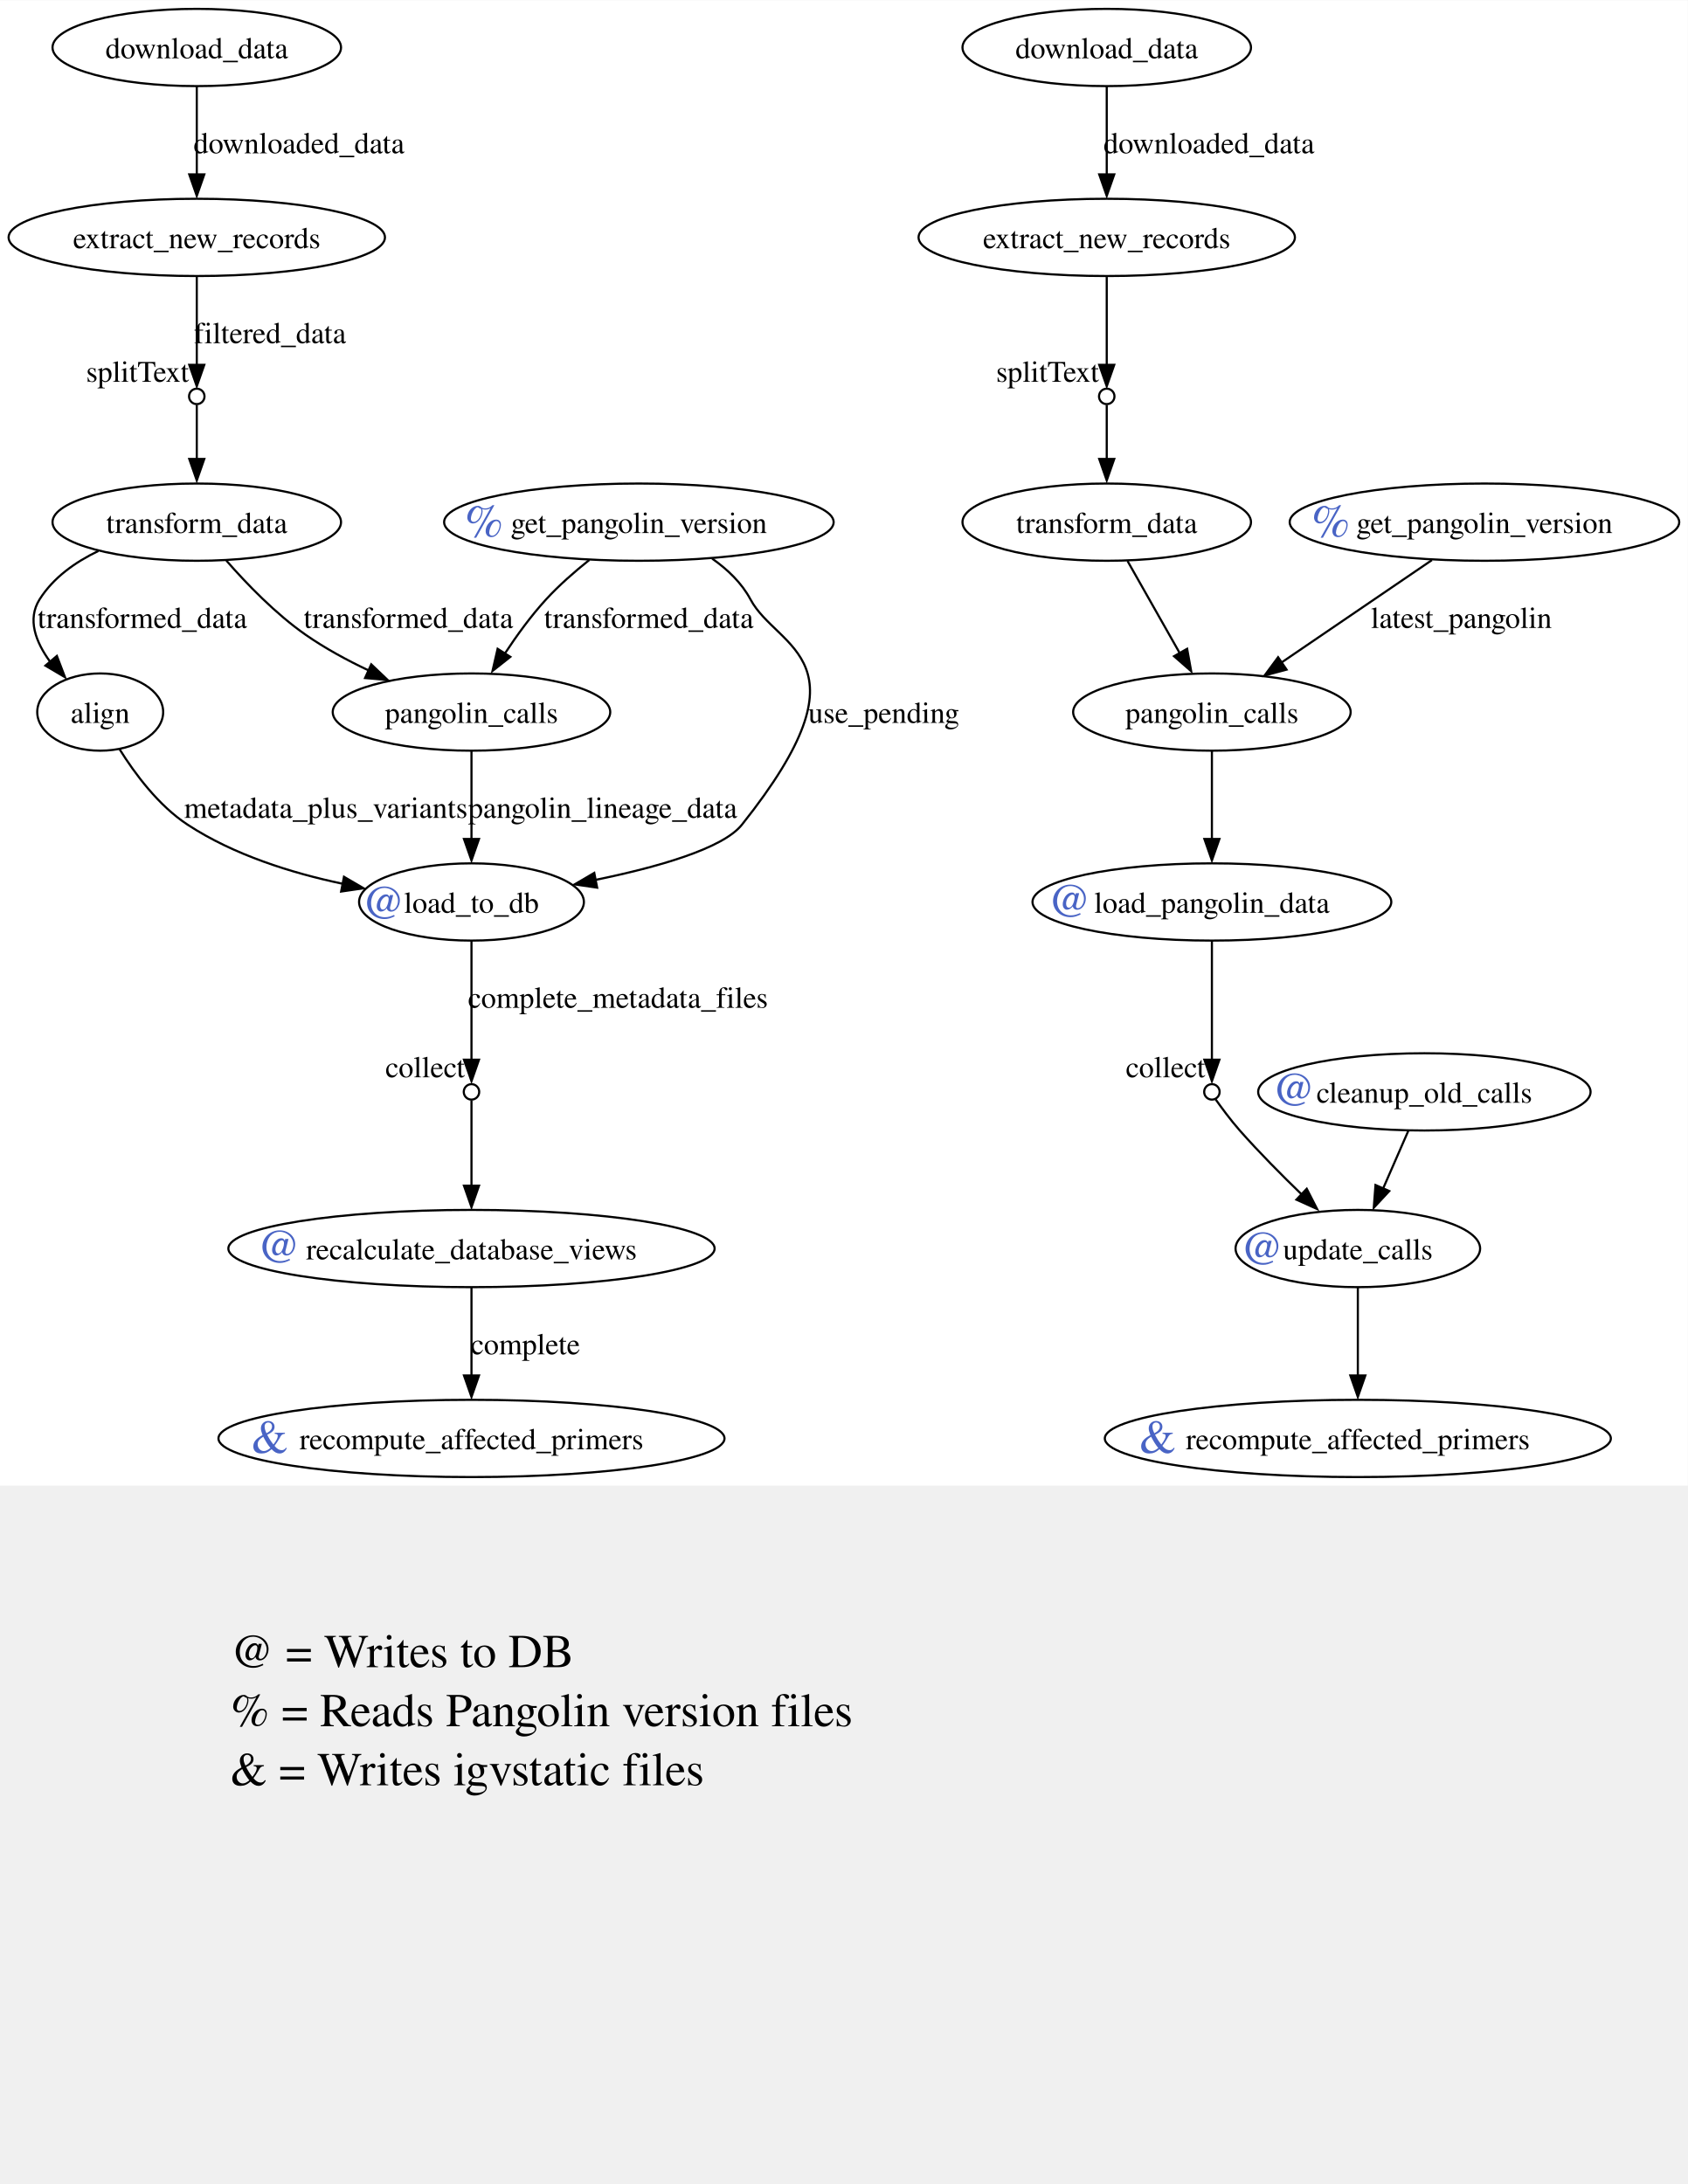
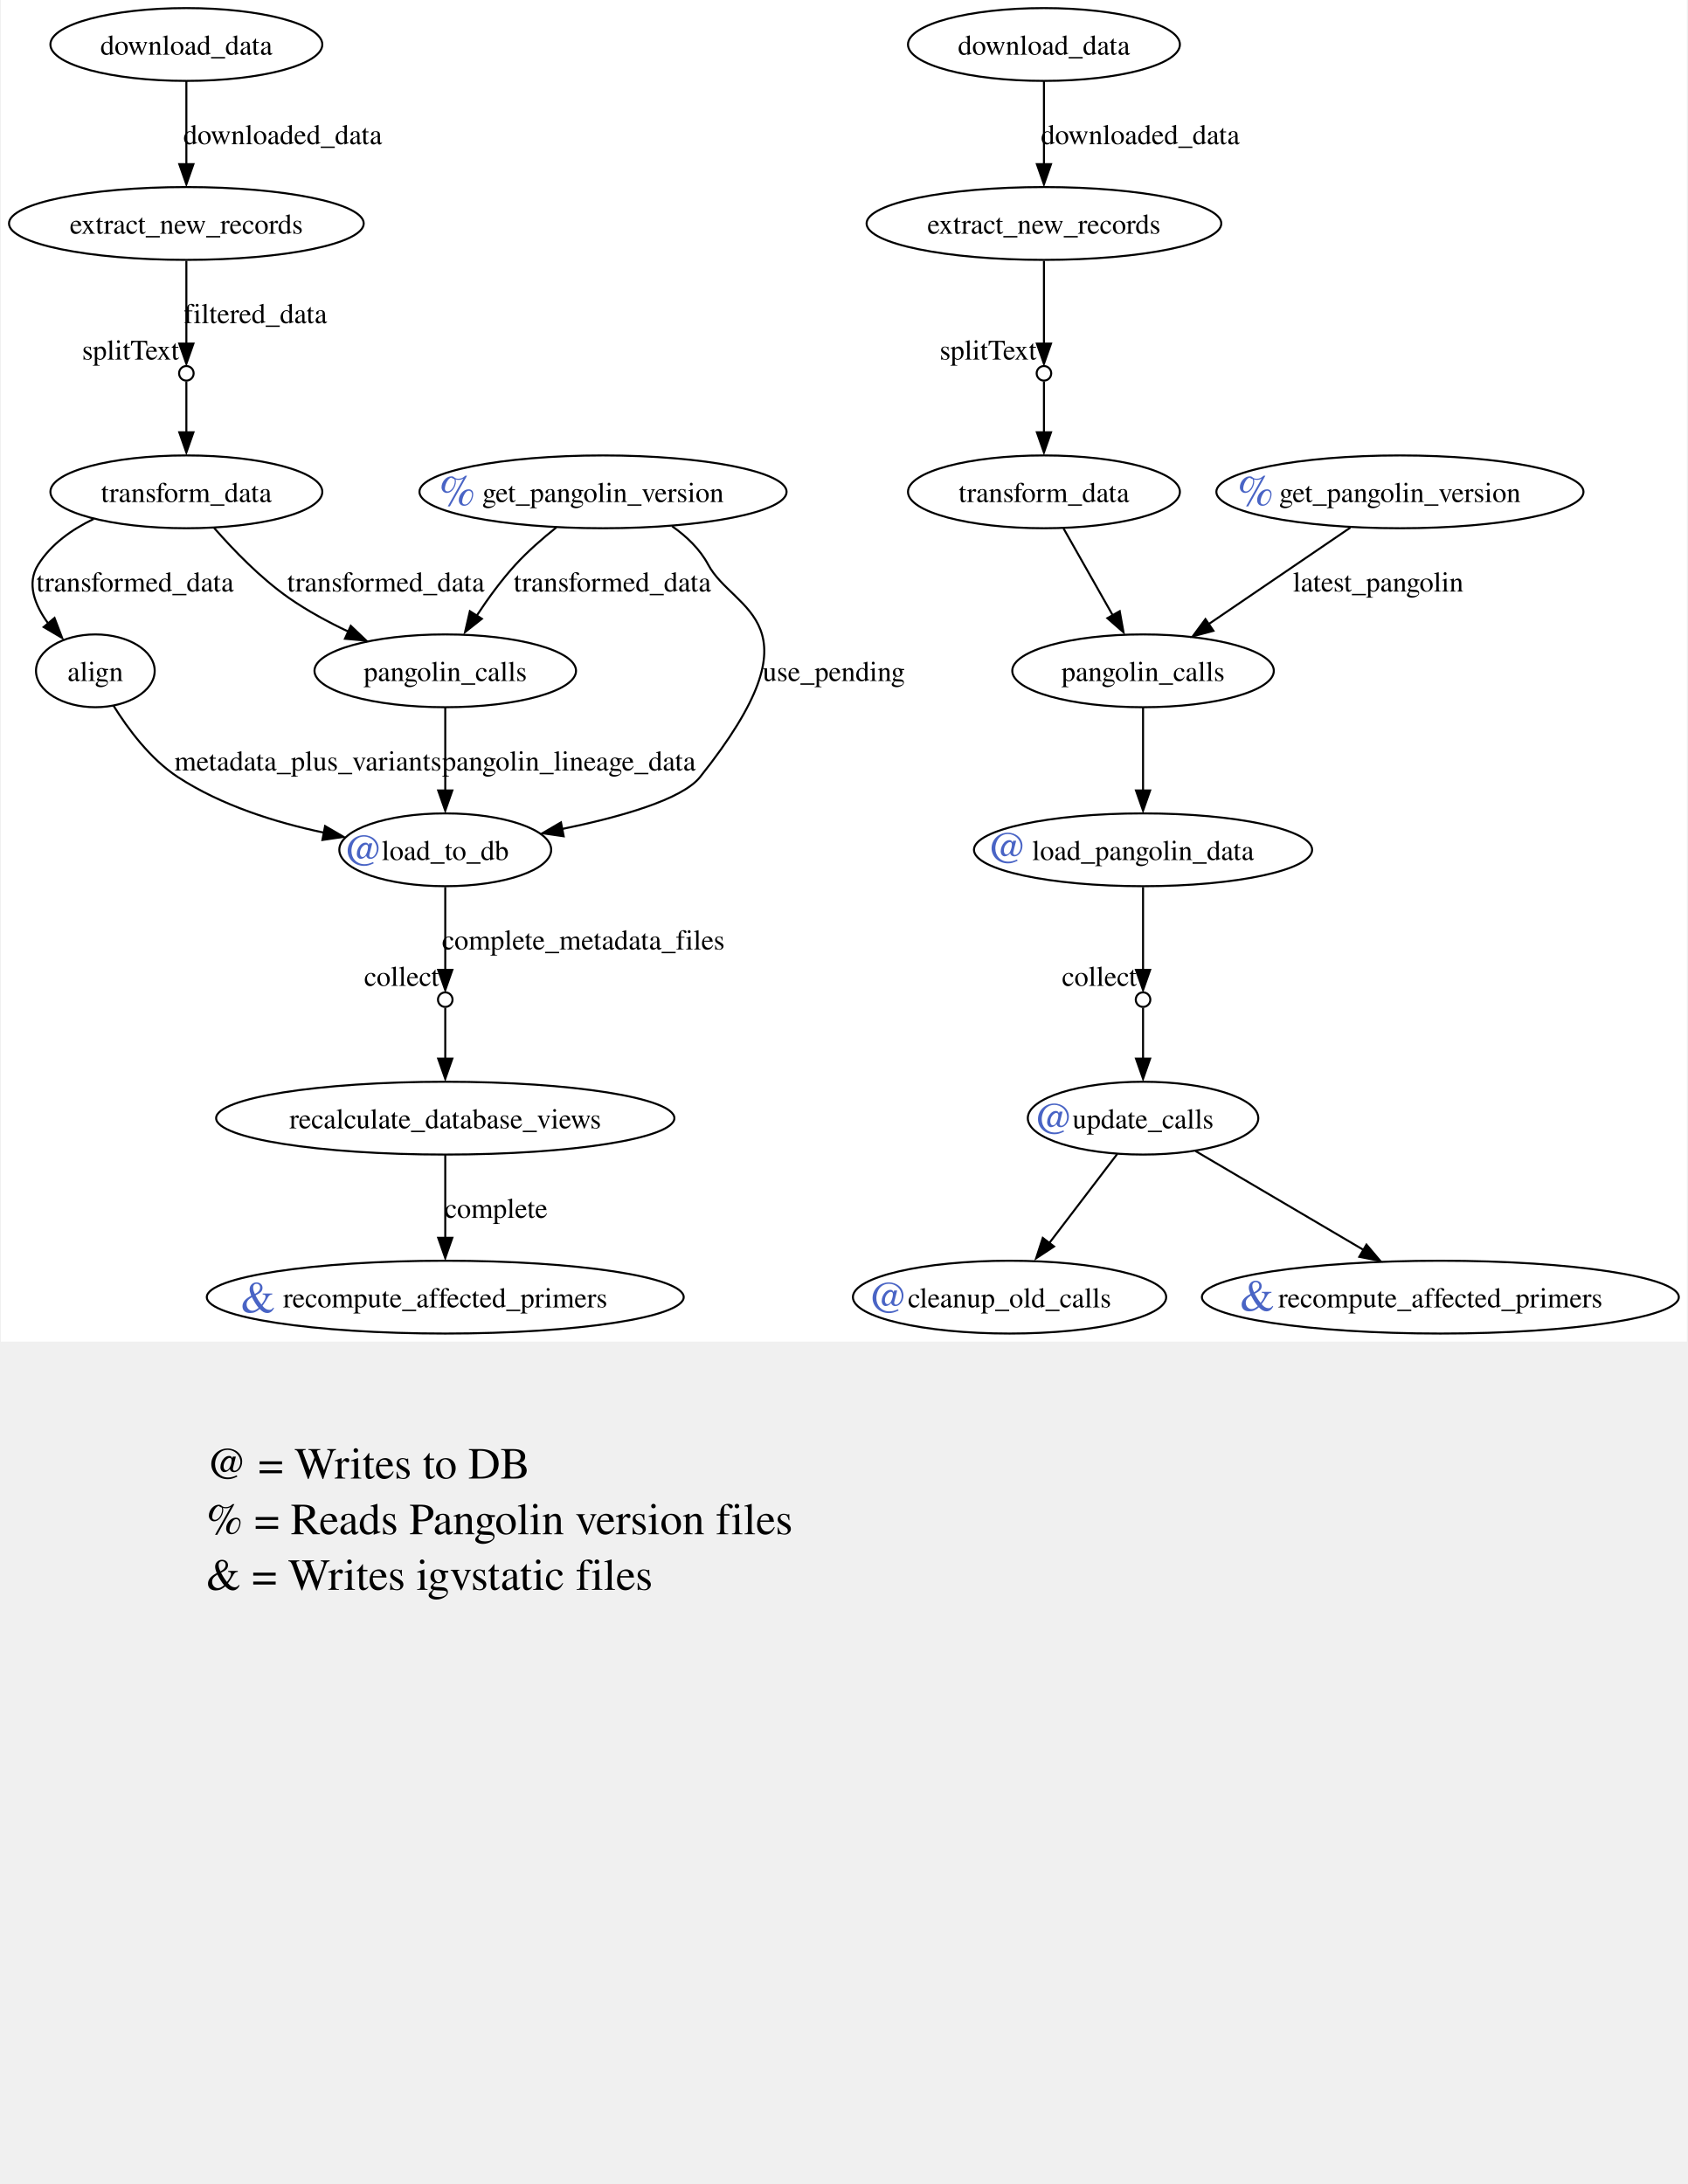
- <svg xmlns="http://www.w3.org/2000/svg" width="10.917in" height="14.128in" viewBox="0 0 786.45 1017.51" version="1.1" id="svg339">
+ <svg xmlns="http://www.w3.org/2000/svg" width="11.583in" height="14.99in" viewBox="0 0 833.58 1079.931" version="1.1" id="svg339">
  <defs id="defs343" />
-   <g id="graph0" class="graph" transform="translate(4,688.2)">
-     <polygon fill="#ffffff" stroke="none" points="782.45,-688.2 782.45,4 -4,4 -4,-688.2 " id="polygon4" />
+   <g id="graph0" class="graph" transform="translate(4,659.4)">
+     <polygon fill="#ffffff" stroke="none" points="829.58,-659.4 829.58,4 -4,4 -4,-659.4 " id="polygon4" />
    <g id="node1" class="node">
-       <ellipse fill="none" stroke="#000000" cx="87.69" cy="-666.2" rx="67.22" ry="18" id="ellipse8" />
-       <text text-anchor="middle" x="87.69" y="-661.15" font-family="Times, serif" font-size="14px" id="text10">download_data</text>
+       <ellipse fill="none" stroke="#000000" cx="87.69" cy="-637.4" rx="67.22" ry="18" id="ellipse8" />
+       <text text-anchor="middle" x="87.69" y="-632.35" font-family="Times, serif" font-size="14px" id="text10">download_data</text>
    </g>
    <g id="node2" class="node">
-       <ellipse fill="none" stroke="#000000" cx="87.69" cy="-577.7" rx="87.69" ry="18" id="ellipse15" />
-       <text text-anchor="middle" x="87.69" y="-572.65" font-family="Times, serif" font-size="14px" id="text17">extract_new_records</text>
+       <ellipse fill="none" stroke="#000000" cx="87.69" cy="-548.9" rx="87.69" ry="18" id="ellipse15" />
+       <text text-anchor="middle" x="87.69" y="-543.85" font-family="Times, serif" font-size="14px" id="text17">extract_new_records</text>
    </g>
    <g id="edge1" class="edge">
-       <path fill="none" stroke="#000000" d="m 87.69,-648.11 c 0,11.77 0,27.68 0,41.3" id="path22" />
-       <polygon fill="#000000" stroke="#000000" points="91.19,-607.05 87.69,-597.05 84.19,-607.05 " id="polygon24" />
-       <text text-anchor="middle" x="135.31" y="-616.9" font-family="Times, serif" font-size="14px" id="text26">downloaded_data</text>
+       <path fill="none" stroke="#000000" d="m 87.69,-619.31 c 0,11.77 0,27.68 0,41.3" id="path22" />
+       <polygon fill="#000000" stroke="#000000" points="91.19,-578.25 87.69,-568.25 84.19,-578.25 " id="polygon24" />
+       <text text-anchor="middle" x="135.31" y="-588.1" font-family="Times, serif" font-size="14px" id="text26">downloaded_data</text>
    </g>
    <g id="node3" class="node">
-       <circle fill="none" stroke="#000000" cx="87.69" cy="-503.6" id="ellipse31" r="3.6" />
-       <text text-anchor="middle" x="60.09" y="-510.4" font-family="Times, serif" font-size="14px" id="text33">splitText</text>
+       <circle fill="none" stroke="#000000" cx="87.69" cy="-474.8" id="ellipse31" r="3.6" />
+       <text text-anchor="middle" x="60.09" y="-481.6" font-family="Times, serif" font-size="14px" id="text33">splitText</text>
    </g>
    <g id="edge2" class="edge">
-       <path fill="none" stroke="#000000" d="m 87.69,-559.25 c 0,12.7 0,29.65 0,41.28" id="path38" />
-       <polygon fill="#000000" stroke="#000000" points="91.19,-518.32 87.69,-508.32 84.19,-518.32 " id="polygon40" />
-       <text text-anchor="middle" x="121.81" y="-528.4" font-family="Times, serif" font-size="14px" id="text42">filtered_data</text>
+       <path fill="none" stroke="#000000" d="m 87.69,-530.45 c 0,12.7 0,29.65 0,41.28" id="path38" />
+       <polygon fill="#000000" stroke="#000000" points="91.19,-489.52 87.69,-479.52 84.19,-489.52 " id="polygon40" />
+       <text text-anchor="middle" x="121.81" y="-499.6" font-family="Times, serif" font-size="14px" id="text42">filtered_data</text>
    </g>
    <g id="node4" class="node">
-       <ellipse fill="none" stroke="#000000" cx="87.69" cy="-445" rx="67.22" ry="18" id="ellipse47" />
-       <text text-anchor="middle" x="87.69" y="-439.95" font-family="Times, serif" font-size="14px" id="text49">transform_data</text>
+       <ellipse fill="none" stroke="#000000" cx="87.69" cy="-416.2" rx="67.22" ry="18" id="ellipse47" />
+       <text text-anchor="middle" x="87.69" y="-411.15" font-family="Times, serif" font-size="14px" id="text49">transform_data</text>
    </g>
    <g id="edge3" class="edge">
-       <path fill="none" stroke="#000000" d="m 87.69,-499.56 c 0,4.93 0,15.12 0,25.31" id="path54" />
-       <polygon fill="#000000" stroke="#000000" points="91.19,-474.45 87.69,-464.45 84.19,-474.45 " id="polygon56" />
+       <path fill="none" stroke="#000000" d="m 87.69,-470.76 c 0,4.93 0,15.12 0,25.31" id="path54" />
+       <polygon fill="#000000" stroke="#000000" points="91.19,-445.65 87.69,-435.65 84.19,-445.65 " id="polygon56" />
    </g>
    <g id="node5" class="node">
-       <ellipse fill="none" stroke="#000000" cx="42.69" cy="-356.5" rx="29.34" ry="18" id="ellipse61" />
-       <text text-anchor="middle" x="42.69" y="-351.45" font-family="Times, serif" font-size="14px" id="text63">align</text>
+       <ellipse fill="none" stroke="#000000" cx="42.69" cy="-327.7" rx="29.34" ry="18" id="ellipse61" />
+       <text text-anchor="middle" x="42.69" y="-322.65" font-family="Times, serif" font-size="14px" id="text63">align</text>
    </g>
    <g id="edge4" class="edge">
-       <path fill="none" stroke="#000000" d="m 41.86,-431.58 c -10.81,5.18 -21.03,12.45 -27.42,22.58 -5.85,9.28 -1.79,19.86 4.88,29.01" id="path68" />
-       <polygon fill="#000000" stroke="#000000" points="22.5,-382.65 26.28,-372.75 17.15,-378.14 " id="polygon70" />
-       <text text-anchor="middle" x="62.31" y="-395.7" font-family="Times, serif" font-size="14px" id="text72">transformed_data</text>
+       <path fill="none" stroke="#000000" d="m 41.86,-402.78 c -10.81,5.18 -21.03,12.45 -27.42,22.58 -5.85,9.28 -1.79,19.86 4.88,29.01" id="path68" />
+       <polygon fill="#000000" stroke="#000000" points="22.5,-353.85 26.28,-343.95 17.15,-349.34 " id="polygon70" />
+       <text text-anchor="middle" x="62.31" y="-366.9" font-family="Times, serif" font-size="14px" id="text72">transformed_data</text>
    </g>
    <g id="node6" class="node">
-       <ellipse fill="none" stroke="#000000" cx="215.69" cy="-356.5" rx="64.66" ry="18" id="ellipse77" />
-       <text text-anchor="middle" x="215.69" y="-351.45" font-family="Times, serif" font-size="14px" id="text79">pangolin_calls</text>
+       <ellipse fill="none" stroke="#000000" cx="215.69" cy="-327.7" rx="64.66" ry="18" id="ellipse77" />
+       <text text-anchor="middle" x="215.69" y="-322.65" font-family="Times, serif" font-size="14px" id="text79">pangolin_calls</text>
    </g>
    <g id="edge5" class="edge">
-       <path fill="none" stroke="#000000" d="m 101.46,-427.1 c 9.53,10.91 22.98,24.83 36.98,34.6 8.97,6.25 19.23,11.83 29.28,16.58" id="path84" />
-       <polygon fill="#000000" stroke="#000000" points="168.98,-378.74 176.65,-371.44 166.1,-372.36 " id="polygon86" />
-       <text text-anchor="middle" x="186.31" y="-395.7" font-family="Times, serif" font-size="14px" id="text88">transformed_data</text>
+       <path fill="none" stroke="#000000" d="m 101.46,-398.3 c 9.53,10.91 22.98,24.83 36.98,34.6 8.97,6.25 19.23,11.83 29.28,16.58" id="path84" />
+       <polygon fill="#000000" stroke="#000000" points="168.98,-349.94 176.65,-342.64 166.1,-343.56 " id="polygon86" />
+       <text text-anchor="middle" x="186.31" y="-366.9" font-family="Times, serif" font-size="14px" id="text88">transformed_data</text>
    </g>
    <g id="node7" class="node">
-       <ellipse fill="none" stroke="#000000" cx="215.69" cy="-268" rx="52.38" ry="18" id="ellipse93" />
-       <text text-anchor="middle" x="215.69" y="-262.95" font-family="Times, serif" font-size="14px" id="text95">load_to_db</text>
+       <ellipse fill="none" stroke="#000000" cx="215.69" cy="-239.2" rx="52.38" ry="18" id="ellipse93" />
+       <text text-anchor="middle" x="215.69" y="-234.15" font-family="Times, serif" font-size="14px" id="text95">load_to_db</text>
    </g>
    <g id="edge6" class="edge">
-       <path fill="none" stroke="#000000" d="m 51.68,-339.24 c 7.16,11.49 18.22,26.37 31.76,35.24 21.45,14.05 48.33,22.48 72.24,27.52" id="path100" />
-       <polygon fill="#000000" stroke="#000000" points="156.28,-279.73 165.43,-274.39 154.95,-272.86 " id="polygon102" />
-       <text text-anchor="middle" x="147.81" y="-307.2" font-family="Times, serif" font-size="14px" id="text104">metadata_plus_variants</text>
+       <path fill="none" stroke="#000000" d="m 51.68,-310.44 c 7.16,11.49 18.22,26.37 31.76,35.24 21.45,14.05 48.33,22.48 72.24,27.52" id="path100" />
+       <polygon fill="#000000" stroke="#000000" points="156.28,-250.93 165.43,-245.59 154.95,-244.06 " id="polygon102" />
+       <text text-anchor="middle" x="147.81" y="-278.4" font-family="Times, serif" font-size="14px" id="text104">metadata_plus_variants</text>
    </g>
    <g id="edge10" class="edge">
-       <path fill="none" stroke="#000000" d="m 215.69,-338.41 c 0,11.77 0,27.68 0,41.3" id="path109" />
-       <polygon fill="#000000" stroke="#000000" points="219.19,-297.35 215.69,-287.35 212.19,-297.35 " id="polygon111" />
-       <text text-anchor="middle" x="276.81" y="-307.2" font-family="Times, serif" font-size="14px" id="text113">pangolin_lineage_data</text>
+       <path fill="none" stroke="#000000" d="m 215.69,-309.61 c 0,11.77 0,27.68 0,41.3" id="path109" />
+       <polygon fill="#000000" stroke="#000000" points="219.19,-268.55 215.69,-258.55 212.19,-268.55 " id="polygon111" />
+       <text text-anchor="middle" x="276.81" y="-278.4" font-family="Times, serif" font-size="14px" id="text113">pangolin_lineage_data</text>
    </g>
    <g id="node8" class="node">
-       <circle fill="none" stroke="#000000" cx="215.69" cy="-179.5" id="ellipse118" r="3.6" />
-       <text text-anchor="middle" x="194.09" y="-186.3" font-family="Times, serif" font-size="14px" id="text120">collect</text>
+       <circle fill="none" stroke="#000000" cx="215.69" cy="-165.1" id="ellipse118" r="3.6" />
+       <text text-anchor="middle" x="194.09" y="-171.9" font-family="Times, serif" font-size="14px" id="text120">collect</text>
    </g>
    <g id="edge7" class="edge">
-       <path fill="none" stroke="#000000" d="m 215.69,-249.91 c 0,16.28 0,40.5 0,55.6" id="path125" />
-       <polygon fill="#000000" stroke="#000000" points="219.19,-194.5 215.69,-184.5 212.19,-194.5 " id="polygon127" />
-       <text text-anchor="middle" x="283.94" y="-218.7" font-family="Times, serif" font-size="14px" id="text129">complete_metadata_files</text>
+       <path fill="none" stroke="#000000" d="m 215.69,-220.75 c 0,12.7 0,29.65 0,41.28" id="path125" />
+       <polygon fill="#000000" stroke="#000000" points="219.19,-179.82 215.69,-169.82 212.19,-179.82 " id="polygon127" />
+       <text text-anchor="middle" x="283.94" y="-189.9" font-family="Times, serif" font-size="14px" id="text129">complete_metadata_files</text>
    </g>
    <g id="node10" class="node">
      <ellipse fill="none" stroke="#000000" cx="215.69" cy="-106.5" rx="113.28" ry="18" id="ellipse134" />
      <text text-anchor="middle" x="215.69" y="-101.45" font-family="Times, serif" font-size="14px" id="text136">recalculate_database_views</text>
    </g>
    <g id="edge11" class="edge">
-       <path fill="none" stroke="#000000" d="m 215.69,-175.45 c 0,6.92 0,24.41 0,39.92" id="path141" />
-       <polygon fill="#000000" stroke="#000000" points="219.19,-135.78 215.69,-125.78 212.19,-135.78 " id="polygon143" />
+       <path fill="none" stroke="#000000" d="m 215.69,-161.06 c 0,4.93 0,15.12 0,25.31" id="path141" />
+       <polygon fill="#000000" stroke="#000000" points="219.19,-135.95 215.69,-125.95 212.19,-135.95 " id="polygon143" />
    </g>
    <g id="node9" class="node">
-       <ellipse fill="none" stroke="#000000" cx="293.69" cy="-445" rx="90.76" ry="18" id="ellipse148" />
-       <text text-anchor="middle" x="293.69" y="-439.95" font-family="Times, serif" font-size="14px" id="text150">get_pangolin_version</text>
+       <ellipse fill="none" stroke="#000000" cx="293.69" cy="-416.2" rx="90.76" ry="18" id="ellipse148" />
+       <text text-anchor="middle" x="293.69" y="-411.15" font-family="Times, serif" font-size="14px" id="text150">get_pangolin_version</text>
    </g>
    <g id="edge9" class="edge">
-       <path fill="none" stroke="#000000" d="m 270.58,-427.38 c -6.86,5.47 -14.13,11.83 -20.14,18.38 -6.99,7.63 -13.62,16.76 -19.18,25.21" id="path155" />
-       <polygon fill="#000000" stroke="#000000" points="233.79,-382.23 225.48,-375.66 227.87,-385.98 " id="polygon157" />
-       <text text-anchor="middle" x="298.31" y="-395.7" font-family="Times, serif" font-size="14px" id="text159">transformed_data</text>
+       <path fill="none" stroke="#000000" d="m 270.58,-398.58 c -6.86,5.47 -14.13,11.83 -20.14,18.38 -6.99,7.63 -13.62,16.76 -19.18,25.21" id="path155" />
+       <polygon fill="#000000" stroke="#000000" points="233.79,-353.43 225.48,-346.86 227.87,-357.18 " id="polygon157" />
+       <text text-anchor="middle" x="298.31" y="-366.9" font-family="Times, serif" font-size="14px" id="text159">transformed_data</text>
    </g>
    <g id="edge8" class="edge">
-       <path fill="none" stroke="#000000" d="m 327.83,-428.01 c 7.16,5.03 13.77,11.33 17.86,19.01 12.56,23.59 57.75,27.45 -4,105 -8.91,11.19 -39.58,19.85 -68.43,25.75" id="path164" />
-       <polygon fill="#000000" stroke="#000000" points="274.24,-274.68 263.75,-276.2 272.9,-281.55 " id="polygon166" />
-       <text text-anchor="middle" x="407.81" y="-351.45" font-family="Times, serif" font-size="14px" id="text168">use_pending</text>
+       <path fill="none" stroke="#000000" d="m 327.83,-399.21 c 7.16,5.03 13.77,11.33 17.86,19.01 12.56,23.59 57.75,27.45 -4,105 -8.91,11.19 -39.58,19.85 -68.43,25.75" id="path164" />
+       <polygon fill="#000000" stroke="#000000" points="274.24,-245.88 263.75,-247.4 272.9,-252.75 " id="polygon166" />
+       <text text-anchor="middle" x="407.81" y="-322.65" font-family="Times, serif" font-size="14px" id="text168">use_pending</text>
    </g>
    <g id="node11" class="node">
      <ellipse fill="none" stroke="#000000" cx="215.69" cy="-18" rx="117.89" ry="18" id="ellipse173" />
      <text text-anchor="middle" x="215.69" y="-12.95" font-family="Times, serif" font-size="14px" id="text175">recompute_affected_primers</text>
    </g>
    <g id="edge12" class="edge">
      <path fill="none" stroke="#000000" d="m 215.69,-88.41 c 0,11.77 0,27.68 0,41.3" id="path180" />
      <polygon fill="#000000" stroke="#000000" points="219.19,-47.35 215.69,-37.35 212.19,-47.35 " id="polygon182" />
      <text text-anchor="middle" x="240.81" y="-57.2" font-family="Times, serif" font-size="14px" id="text184">complete</text>
    </g>
    <g id="node12" class="node">
-       <ellipse fill="none" stroke="#000000" cx="511.69" cy="-666.2" rx="67.22" ry="18" id="ellipse189" />
-       <text text-anchor="middle" x="511.69" y="-661.15" font-family="Times, serif" font-size="14px" id="text191">download_data</text>
+       <ellipse fill="none" stroke="#000000" cx="511.69" cy="-637.4" rx="67.22" ry="18" id="ellipse189" />
+       <text text-anchor="middle" x="511.69" y="-632.35" font-family="Times, serif" font-size="14px" id="text191">download_data</text>
    </g>
    <g id="node13" class="node">
-       <ellipse fill="none" stroke="#000000" cx="511.69" cy="-577.7" rx="87.69" ry="18" id="ellipse196" />
-       <text text-anchor="middle" x="511.69" y="-572.65" font-family="Times, serif" font-size="14px" id="text198">extract_new_records</text>
+       <ellipse fill="none" stroke="#000000" cx="511.69" cy="-548.9" rx="87.69" ry="18" id="ellipse196" />
+       <text text-anchor="middle" x="511.69" y="-543.85" font-family="Times, serif" font-size="14px" id="text198">extract_new_records</text>
    </g>
    <g id="edge13" class="edge">
-       <path fill="none" stroke="#000000" d="m 511.69,-648.11 c 0,11.77 0,27.68 0,41.3" id="path203" />
-       <polygon fill="#000000" stroke="#000000" points="515.19,-607.05 511.69,-597.05 508.19,-607.05 " id="polygon205" />
-       <text text-anchor="middle" x="559.31" y="-616.9" font-family="Times, serif" font-size="14px" id="text207">downloaded_data</text>
+       <path fill="none" stroke="#000000" d="m 511.69,-619.31 c 0,11.77 0,27.68 0,41.3" id="path203" />
+       <polygon fill="#000000" stroke="#000000" points="515.19,-578.25 511.69,-568.25 508.19,-578.25 " id="polygon205" />
+       <text text-anchor="middle" x="559.31" y="-588.1" font-family="Times, serif" font-size="14px" id="text207">downloaded_data</text>
    </g>
    <g id="node17" class="node">
-       <circle fill="none" stroke="#000000" cx="511.69" cy="-503.6" id="ellipse212" r="3.6" />
-       <text text-anchor="middle" x="484.09" y="-510.4" font-family="Times, serif" font-size="14px" id="text214">splitText</text>
+       <circle fill="none" stroke="#000000" cx="511.69" cy="-474.8" id="ellipse212" r="3.6" />
+       <text text-anchor="middle" x="484.09" y="-481.6" font-family="Times, serif" font-size="14px" id="text214">splitText</text>
    </g>
    <g id="edge16" class="edge">
-       <path fill="none" stroke="#000000" d="m 511.69,-559.25 c 0,12.7 0,29.65 0,41.28" id="path219" />
-       <polygon fill="#000000" stroke="#000000" points="515.19,-518.32 511.69,-508.32 508.19,-518.32 " id="polygon221" />
+       <path fill="none" stroke="#000000" d="m 511.69,-530.45 c 0,12.7 0,29.65 0,41.28" id="path219" />
+       <polygon fill="#000000" stroke="#000000" points="515.19,-489.52 511.69,-479.52 508.19,-489.52 " id="polygon221" />
    </g>
    <g id="node14" class="node">
-       <ellipse fill="none" stroke="#000000" cx="687.69" cy="-445" rx="90.76" ry="18" id="ellipse226" />
-       <text text-anchor="middle" x="687.69" y="-439.95" font-family="Times, serif" font-size="14px" id="text228">get_pangolin_version</text>
+       <ellipse fill="none" stroke="#000000" cx="687.69" cy="-416.2" rx="90.76" ry="18" id="ellipse226" />
+       <text text-anchor="middle" x="687.69" y="-411.15" font-family="Times, serif" font-size="14px" id="text228">get_pangolin_version</text>
    </g>
    <g id="node15" class="node">
-       <ellipse fill="none" stroke="#000000" cx="560.69" cy="-356.5" rx="64.66" ry="18" id="ellipse233" />
-       <text text-anchor="middle" x="560.69" y="-351.45" font-family="Times, serif" font-size="14px" id="text235">pangolin_calls</text>
+       <ellipse fill="none" stroke="#000000" cx="560.69" cy="-327.7" rx="64.66" ry="18" id="ellipse233" />
+       <text text-anchor="middle" x="560.69" y="-322.65" font-family="Times, serif" font-size="14px" id="text235">pangolin_calls</text>
    </g>
    <g id="edge14" class="edge">
-       <path fill="none" stroke="#000000" d="m 663.2,-427.32 c -19.93,13.57 -48.23,32.85 -70.05,47.71" id="path240" />
-       <polygon fill="#000000" stroke="#000000" points="595.48,-376.28 585.24,-373.54 591.54,-382.06 " id="polygon242" />
-       <text text-anchor="middle" x="676.94" y="-395.7" font-family="Times, serif" font-size="14px" id="text244">latest_pangolin</text>
+       <path fill="none" stroke="#000000" d="m 663.2,-398.52 c -19.93,13.57 -48.23,32.85 -70.05,47.71" id="path240" />
+       <polygon fill="#000000" stroke="#000000" points="595.48,-347.48 585.24,-344.74 591.54,-353.26 " id="polygon242" />
+       <text text-anchor="middle" x="676.94" y="-366.9" font-family="Times, serif" font-size="14px" id="text244">latest_pangolin</text>
    </g>
    <g id="node16" class="node">
-       <ellipse fill="none" stroke="#000000" cx="560.69" cy="-268" rx="83.6" ry="18" id="ellipse249" />
-       <text text-anchor="middle" x="560.69" y="-262.95" font-family="Times, serif" font-size="14px" id="text251">load_pangolin_data</text>
+       <ellipse fill="none" stroke="#000000" cx="560.69" cy="-239.2" rx="83.6" ry="18" id="ellipse249" />
+       <text text-anchor="middle" x="560.69" y="-234.15" font-family="Times, serif" font-size="14px" id="text251">load_pangolin_data</text>
    </g>
    <g id="edge15" class="edge">
-       <path fill="none" stroke="#000000" d="m 560.69,-338.41 c 0,11.77 0,27.68 0,41.3" id="path256" />
-       <polygon fill="#000000" stroke="#000000" points="564.19,-297.35 560.69,-287.35 557.19,-297.35 " id="polygon258" />
+       <path fill="none" stroke="#000000" d="m 560.69,-309.61 c 0,11.77 0,27.68 0,41.3" id="path256" />
+       <polygon fill="#000000" stroke="#000000" points="564.19,-268.55 560.69,-258.55 557.19,-268.55 " id="polygon258" />
    </g>
    <g id="node19" class="node">
-       <circle fill="none" stroke="#000000" cx="560.69" cy="-179.5" id="ellipse263" r="3.6" />
-       <text text-anchor="middle" x="539.09" y="-186.3" font-family="Times, serif" font-size="14px" id="text265">collect</text>
+       <circle fill="none" stroke="#000000" cx="560.69" cy="-165.1" id="ellipse263" r="3.6" />
+       <text text-anchor="middle" x="539.09" y="-171.9" font-family="Times, serif" font-size="14px" id="text265">collect</text>
    </g>
    <g id="edge19" class="edge">
-       <path fill="none" stroke="#000000" d="m 560.69,-249.91 c 0,16.28 0,40.5 0,55.6" id="path270" />
-       <polygon fill="#000000" stroke="#000000" points="564.19,-194.5 560.69,-184.5 557.19,-194.5 " id="polygon272" />
+       <path fill="none" stroke="#000000" d="m 560.69,-220.75 c 0,12.7 0,29.65 0,41.28" id="path270" />
+       <polygon fill="#000000" stroke="#000000" points="564.19,-179.82 560.69,-169.82 557.19,-179.82 " id="polygon272" />
    </g>
    <g id="node18" class="node">
-       <ellipse fill="none" stroke="#000000" cx="511.69" cy="-445" rx="67.22" ry="18" id="ellipse277" />
-       <text text-anchor="middle" x="511.69" y="-439.95" font-family="Times, serif" font-size="14px" id="text279">transform_data</text>
+       <ellipse fill="none" stroke="#000000" cx="511.69" cy="-416.2" rx="67.22" ry="18" id="ellipse277" />
+       <text text-anchor="middle" x="511.69" y="-411.15" font-family="Times, serif" font-size="14px" id="text279">transform_data</text>
    </g>
    <g id="edge17" class="edge">
-       <path fill="none" stroke="#000000" d="m 511.69,-499.56 c 0,4.93 0,15.12 0,25.31" id="path284" />
-       <polygon fill="#000000" stroke="#000000" points="515.19,-474.45 511.69,-464.45 508.19,-474.45 " id="polygon286" />
+       <path fill="none" stroke="#000000" d="m 511.69,-470.76 c 0,4.93 0,15.12 0,25.31" id="path284" />
+       <polygon fill="#000000" stroke="#000000" points="515.19,-445.65 511.69,-435.65 508.19,-445.65 " id="polygon286" />
    </g>
    <g id="edge18" class="edge">
-       <path fill="none" stroke="#000000" d="m 521.37,-426.91 c 6.91,12.2 16.35,28.86 24.24,42.79" id="path291" />
-       <polygon fill="#000000" stroke="#000000" points="549.15,-385.98 551.03,-375.55 543.05,-382.53 " id="polygon293" />
+       <path fill="none" stroke="#000000" d="m 521.37,-398.11 c 6.91,12.2 16.35,28.86 24.24,42.79" id="path291" />
+       <polygon fill="#000000" stroke="#000000" points="549.15,-357.18 551.03,-346.75 543.05,-353.73 " id="polygon293" />
    </g>
    <g id="node20" class="node">
-       <ellipse fill="none" stroke="#000000" cx="628.69" cy="-106.5" rx="56.98" ry="18" id="ellipse298" />
-       <text text-anchor="middle" x="628.69" y="-101.45" font-family="Times, serif" font-size="14px" id="text300">update_calls</text>
+       <ellipse fill="none" stroke="#000000" cx="560.69" cy="-106.5" rx="56.98" ry="18" id="ellipse298" />
+       <text text-anchor="middle" x="560.69" y="-101.45" font-family="Times, serif" font-size="14px" id="text300">update_calls</text>
    </g>
    <g id="edge20" class="edge">
-       <path fill="none" stroke="#000000" d="m 562.44,-175.99 c 2.4,3.39 6.92,9.59 11.25,14.49 9.05,10.24 19.62,20.9 29.07,30.02" id="path305" />
-       <polygon fill="#000000" stroke="#000000" points="604.88,-134.35 609.71,-124.92 600.06,-129.28 " id="polygon307" />
+       <path fill="none" stroke="#000000" d="m 560.69,-161.06 c 0,4.93 0,15.12 0,25.31" id="path305" />
+       <polygon fill="#000000" stroke="#000000" points="564.19,-135.95 560.69,-125.95 557.19,-135.95 " id="polygon307" />
+     </g>
+     <g id="node21" class="node">
+       <ellipse fill="none" stroke="#000000" cx="494.69" cy="-18" rx="77.45" ry="18" id="ellipse312" />
+       <text text-anchor="middle" x="494.69" y="-12.95" font-family="Times, serif" font-size="14px" id="text314">cleanup_old_calls</text>
+     </g>
+     <g id="edge21" class="edge">
+       <path fill="none" stroke="#000000" d="m 547.96,-88.82 c -9.55,12.52 -22.81,29.89 -33.7,44.18" id="path319" />
+       <polygon fill="#000000" stroke="#000000" points="516.68,-43.05 507.83,-37.22 511.11,-47.29 " id="polygon321" />
    </g>
    <g id="node22" class="node">
-       <ellipse fill="none" stroke="#000000" cx="628.69" cy="-18" rx="117.89" ry="18" id="ellipse312" />
-       <text text-anchor="middle" x="628.69" y="-12.95" font-family="Times, serif" font-size="14px" id="text314">recompute_affected_primers</text>
+       <ellipse fill="none" stroke="#000000" cx="707.69" cy="-18" rx="117.89" ry="18" id="ellipse326" />
+       <text text-anchor="middle" x="707.69" y="-12.95" font-family="Times, serif" font-size="14px" id="text328">recompute_affected_primers</text>
    </g>
    <g id="edge22" class="edge">
-       <path fill="none" stroke="#000000" d="m 628.69,-88.41 c 0,11.77 0,27.68 0,41.3" id="path319" />
-       <polygon fill="#000000" stroke="#000000" points="632.19,-47.35 628.69,-37.35 625.19,-47.35 " id="polygon321" />
-     </g>
-     <g id="node21" class="node">
-       <ellipse fill="none" stroke="#000000" cx="659.69" cy="-179.5" rx="77.45" ry="18" id="ellipse326" />
-       <text text-anchor="middle" x="659.69" y="-174.45" font-family="Times, serif" font-size="14px" id="text328">cleanup_old_calls</text>
-     </g>
-     <g id="edge21" class="edge">
-       <path fill="none" stroke="#000000" d="m 652.19,-161.31 c -3.51,8.02 -7.76,17.76 -11.68,26.74" id="path333" />
-       <polygon fill="#000000" stroke="#000000" points="643.33,-133.29 636.12,-125.53 636.92,-136.09 " id="polygon335" />
+       <path fill="none" stroke="#000000" d="m 586.63,-90.23 c 23.05,13.56 57.04,33.56 83.14,48.92" id="path333" />
+       <polygon fill="#000000" stroke="#000000" points="671.15,-43.98 677.99,-35.89 667.6,-37.94 " id="polygon335" />
    </g>
  </g>
-   <text xml:space="preserve" style="font-style:normal;font-variant:normal;font-weight:normal;font-stretch:normal;font-size:22.013px;font-family:sans-serif;-inkscape-font-specification:sans-serif;fill:#1e26ff;fill-opacity:1;stroke:none;stroke-width:0.75;stroke-opacity:1" x="117.113" y="676.936" id="text562-71-8-2-8-8-4-1-7-0">
-     <tspan id="tspan560-87-2-7-9-3-80-4-9-5" style="font-style:normal;font-variant:normal;font-weight:normal;font-stretch:normal;font-size:22.013px;font-family:Times, serif;-inkscape-font-specification:'Times, serif';fill:#4964c5;fill-opacity:1;stroke:none;stroke-width:0.75;stroke-opacity:1" x="117.113" y="676.936">&amp;</tspan>
-   </text>
-   <text xml:space="preserve" style="font-style:normal;font-variant:normal;font-weight:normal;font-stretch:normal;font-size:22.013px;font-family:sans-serif;-inkscape-font-specification:sans-serif;fill:#1e26ff;fill-opacity:1;stroke:none;stroke-width:0.75;stroke-opacity:1" x="530.809" y="676.936" id="text562-71-8-2-8-8-4-1-7-2">
-     <tspan id="tspan560-87-2-7-9-3-80-4-9-2" style="font-style:normal;font-variant:normal;font-weight:normal;font-stretch:normal;font-size:22.013px;font-family:Times, serif;-inkscape-font-specification:'Times, serif';fill:#4964c5;fill-opacity:1;stroke:none;stroke-width:0.75;stroke-opacity:1" x="530.809" y="676.936">&amp;</tspan>
-   </text>
-   <text xml:space="preserve" style="font-style:normal;font-variant:normal;font-weight:normal;font-stretch:normal;font-size:22.013px;font-family:sans-serif;-inkscape-font-specification:sans-serif;fill:#1e26ff;fill-opacity:1;stroke:none;stroke-width:0.75;stroke-opacity:1" x="610.935" y="250.176" id="text562-71-8-2-8-3">
-     <tspan id="tspan560-87-2-7-9-7" style="font-style:normal;font-variant:normal;font-weight:normal;font-stretch:normal;font-size:22.013px;font-family:Times, serif;-inkscape-font-specification:'Times, serif';fill:#4964c5;fill-opacity:1;stroke:none;stroke-width:0.75;stroke-opacity:1" x="610.935" y="250.176">%</tspan>
-   </text>
-   <text xml:space="preserve" style="font-style:normal;font-variant:normal;font-weight:normal;font-stretch:normal;font-size:22.013px;font-family:sans-serif;-inkscape-font-specification:sans-serif;fill:#1e26ff;fill-opacity:1;stroke:none;stroke-width:0.75;stroke-opacity:1" x="216.399" y="250.176" id="text562-71-8-2-8-3-4">
-     <tspan id="tspan560-87-2-7-9-7-8" style="font-style:normal;font-variant:normal;font-weight:normal;font-stretch:normal;font-size:22.013px;font-family:Times, serif;-inkscape-font-specification:'Times, serif';fill:#4964c5;fill-opacity:1;stroke:none;stroke-width:0.75;stroke-opacity:1" x="216.399" y="250.176">%</tspan>
-   </text>
-   <text xml:space="preserve" style="font-style:normal;font-variant:normal;font-weight:normal;font-stretch:normal;font-size:22.013px;font-family:sans-serif;-inkscape-font-specification:sans-serif;fill:#1e26ff;fill-opacity:1;stroke:none;stroke-width:0.75;stroke-opacity:1" x="168.498" y="427.847" id="text562-71-8-2-8-8-4-1-0">
-     <tspan id="tspan560-87-2-7-9-3-80-4-2" style="font-style:normal;font-variant:normal;font-weight:normal;font-stretch:normal;font-size:22.013px;font-family:Times, serif;-inkscape-font-specification:'Times, serif';fill:#4964c5;fill-opacity:1;stroke:none;stroke-width:0.75;stroke-opacity:1" x="168.498" y="427.847">@</tspan>
-   </text>
-   <text xml:space="preserve" style="font-style:normal;font-variant:normal;font-weight:normal;font-stretch:normal;font-size:22.013px;font-family:sans-serif;-inkscape-font-specification:sans-serif;fill:#1e26ff;fill-opacity:1;stroke:none;stroke-width:0.75;stroke-opacity:1" x="592.645" y="514.941" id="text562-71-8-2-8-8-4-1-3">
-     <tspan id="tspan560-87-2-7-9-3-80-4-8" style="font-style:normal;font-variant:normal;font-weight:normal;font-stretch:normal;font-size:22.013px;font-family:Times, serif;-inkscape-font-specification:'Times, serif';fill:#4964c5;fill-opacity:1;stroke:none;stroke-width:0.75;stroke-opacity:1" x="592.645" y="514.941">@</tspan>
-   </text>
-   <text xml:space="preserve" style="font-style:normal;font-variant:normal;font-weight:normal;font-stretch:normal;font-size:22.013px;font-family:sans-serif;-inkscape-font-specification:sans-serif;fill:#1e26ff;fill-opacity:1;stroke:none;stroke-width:0.75;stroke-opacity:1" x="577.839" y="588.971" id="text562-71-8-2-8-8-4-1-7">
-     <tspan id="tspan560-87-2-7-9-3-80-4-9" style="font-style:normal;font-variant:normal;font-weight:normal;font-stretch:normal;font-size:22.013px;font-family:Times, serif;-inkscape-font-specification:'Times, serif';fill:#4964c5;fill-opacity:1;stroke:none;stroke-width:0.75;stroke-opacity:1" x="577.839" y="588.971">@</tspan>
-   </text>
-   <text xml:space="preserve" style="font-style:normal;font-variant:normal;font-weight:normal;font-stretch:normal;font-size:22.013px;font-family:sans-serif;-inkscape-font-specification:sans-serif;fill:#1e26ff;fill-opacity:1;stroke:none;stroke-width:0.75;stroke-opacity:1" x="119.726" y="588.1" id="text562-71-8-2-8-8-4-1-7-3">
-     <tspan id="tspan560-87-2-7-9-3-80-4-9-9" style="font-style:normal;font-variant:normal;font-weight:normal;font-stretch:normal;font-size:22.013px;font-family:Times, serif;-inkscape-font-specification:'Times, serif';fill:#4964c5;fill-opacity:1;stroke:none;stroke-width:0.75;stroke-opacity:1" x="119.726" y="588.1">@</tspan>
-   </text>
-   <text xml:space="preserve" style="font-style:normal;font-variant:normal;font-weight:normal;font-stretch:normal;font-size:22.013px;font-family:sans-serif;-inkscape-font-specification:sans-serif;fill:#1e26ff;fill-opacity:1;stroke:none;stroke-width:0.75;stroke-opacity:1" x="488.133" y="426.976" id="text562-71-8-2-8-8-4-1">
-     <tspan id="tspan560-87-2-7-9-3-80-4" style="font-style:normal;font-variant:normal;font-weight:normal;font-stretch:normal;font-size:22.013px;font-family:Times, serif;-inkscape-font-specification:'Times, serif';fill:#4964c5;fill-opacity:1;stroke:none;stroke-width:0.75;stroke-opacity:1" x="488.133" y="426.976">@</tspan>
-   </text>
-   <text xml:space="preserve" style="font-style:normal;font-variant:normal;font-weight:normal;font-stretch:normal;font-size:22.013px;font-family:Times, serif;-inkscape-font-specification:'Times, serif';fill:#e90000;fill-opacity:1;stroke:#e90000;stroke-width:0.75;stroke-opacity:1" x="107.309" y="776.79" id="text14384">
-     <tspan style="fill:#000000;fill-opacity:1;stroke:none;stroke-width:0.75" x="107.309" y="776.79" id="tspan14388">@ = Writes to DB</tspan>
-     <tspan style="fill:#000000;fill-opacity:1;stroke:none;stroke-width:0.75" x="107.309" y="804.306" id="tspan14392">% = Reads Pangolin version files</tspan>
-     <tspan style="fill:#000000;fill-opacity:1;stroke:none;stroke-width:0.75" x="107.309" y="831.822" id="tspan2743">&amp; = Writes igvstatic files</tspan>
+   <text xml:space="preserve" style="font-style:normal;font-variant:normal;font-weight:normal;font-stretch:normal;font-size:22.013px;font-family:sans-serif;-inkscape-font-specification:sans-serif;fill:#1e26ff;fill-opacity:1;stroke:none;stroke-width:0.75;stroke-opacity:1" x="118.521" y="648.981" id="text562-71-8-2-8-8-4-1-7-0">
+     <tspan id="tspan560-87-2-7-9-3-80-4-9-5" style="font-style:normal;font-variant:normal;font-weight:normal;font-stretch:normal;font-size:22.013px;font-family:Times, serif;-inkscape-font-specification:'Times, serif';fill:#4964c5;fill-opacity:1;stroke:none;stroke-width:0.75;stroke-opacity:1" x="118.521" y="648.981">&amp;</tspan>
+   </text>
+   <text xml:space="preserve" style="font-style:normal;font-variant:normal;font-weight:normal;font-stretch:normal;font-size:22.013px;font-family:sans-serif;-inkscape-font-specification:sans-serif;fill:#1e26ff;fill-opacity:1;stroke:none;stroke-width:0.75;stroke-opacity:1" x="612.525" y="648.146" id="text562-71-8-2-8-8-4-1-7-0-9">
+     <tspan id="tspan560-87-2-7-9-3-80-4-9-5-0" style="font-style:normal;font-variant:normal;font-weight:normal;font-stretch:normal;font-size:22.013px;font-family:Times, serif;-inkscape-font-specification:'Times, serif';fill:#4964c5;fill-opacity:1;stroke:none;stroke-width:0.75;stroke-opacity:1" x="612.525" y="648.146">&amp;</tspan>
+   </text>
+   <text xml:space="preserve" style="font-style:normal;font-variant:normal;font-weight:normal;font-stretch:normal;font-size:22.013px;font-family:sans-serif;-inkscape-font-specification:sans-serif;fill:#1e26ff;fill-opacity:1;stroke:none;stroke-width:0.75;stroke-opacity:1" x="487.252" y="426.601" id="text562-71-8-2-8-8-4-1">
+     <tspan id="tspan560-87-2-7-9-3-80-4" style="font-style:normal;font-variant:normal;font-weight:normal;font-stretch:normal;font-size:22.013px;font-family:Times, serif;-inkscape-font-specification:'Times, serif';fill:#4964c5;fill-opacity:1;stroke:none;stroke-width:0.75;stroke-opacity:1" x="487.252" y="426.601">@</tspan>
+   </text>
+   <text xml:space="preserve" style="font-style:normal;font-variant:normal;font-weight:normal;font-stretch:normal;font-size:22.013px;font-family:sans-serif;-inkscape-font-specification:sans-serif;fill:#1e26ff;fill-opacity:1;stroke:none;stroke-width:0.75;stroke-opacity:1" x="510.2" y="560.533" id="text562-71-8-2-8-8-4-1-3">
+     <tspan id="tspan560-87-2-7-9-3-80-4-8" style="font-style:normal;font-variant:normal;font-weight:normal;font-stretch:normal;font-size:22.013px;font-family:Times, serif;-inkscape-font-specification:'Times, serif';fill:#4964c5;fill-opacity:1;stroke:none;stroke-width:0.75;stroke-opacity:1" x="510.2" y="560.533">@</tspan>
+   </text>
+   <text xml:space="preserve" style="font-style:normal;font-variant:normal;font-weight:normal;font-stretch:normal;font-size:22.013px;font-family:sans-serif;-inkscape-font-specification:sans-serif;fill:#1e26ff;fill-opacity:1;stroke:none;stroke-width:0.75;stroke-opacity:1" x="428.423" y="648.986" id="text562-71-8-2-8-8-4-1-0">
+     <tspan id="tspan560-87-2-7-9-3-80-4-2" style="font-style:normal;font-variant:normal;font-weight:normal;font-stretch:normal;font-size:22.013px;font-family:Times, serif;-inkscape-font-specification:'Times, serif';fill:#4964c5;fill-opacity:1;stroke:none;stroke-width:0.75;stroke-opacity:1" x="428.423" y="648.986">@</tspan>
+   </text>
+   <text xml:space="preserve" style="font-style:normal;font-variant:normal;font-weight:normal;font-stretch:normal;font-size:22.013px;font-family:sans-serif;-inkscape-font-specification:sans-serif;fill:#1e26ff;fill-opacity:1;stroke:none;stroke-width:0.75;stroke-opacity:1" x="168.904" y="427.853" id="text562-71-8-2-8-8-4-1-4">
+     <tspan id="tspan560-87-2-7-9-3-80-4-83" style="font-style:normal;font-variant:normal;font-weight:normal;font-stretch:normal;font-size:22.013px;font-family:Times, serif;-inkscape-font-specification:'Times, serif';fill:#4964c5;fill-opacity:1;stroke:none;stroke-width:0.75;stroke-opacity:1" x="168.904" y="427.853">@</tspan>
+   </text>
+   <text xml:space="preserve" style="font-style:normal;font-variant:normal;font-weight:normal;font-stretch:normal;font-size:22.013px;font-family:sans-serif;-inkscape-font-specification:sans-serif;fill:#1e26ff;fill-opacity:1;stroke:none;stroke-width:0.75;stroke-opacity:1" x="216.505" y="250.112" id="text562-71-8-2-8-3-4">
+     <tspan id="tspan560-87-2-7-9-7-8" style="font-style:normal;font-variant:normal;font-weight:normal;font-stretch:normal;font-size:22.013px;font-family:Times, serif;-inkscape-font-specification:'Times, serif';fill:#4964c5;fill-opacity:1;stroke:none;stroke-width:0.75;stroke-opacity:1" x="216.505" y="250.112">%</tspan>
+   </text>
+   <text xml:space="preserve" style="font-style:normal;font-variant:normal;font-weight:normal;font-stretch:normal;font-size:22.013px;font-family:sans-serif;-inkscape-font-specification:sans-serif;fill:#1e26ff;fill-opacity:1;stroke:none;stroke-width:0.75;stroke-opacity:1" x="611.207" y="250.112" id="text562-71-8-2-8-3-4-7">
+     <tspan id="tspan560-87-2-7-9-7-8-9" style="font-style:normal;font-variant:normal;font-weight:normal;font-stretch:normal;font-size:22.013px;font-family:Times, serif;-inkscape-font-specification:'Times, serif';fill:#4964c5;fill-opacity:1;stroke:none;stroke-width:0.75;stroke-opacity:1" x="611.207" y="250.112">%</tspan>
+   </text>
+   <text xml:space="preserve" style="font-style:normal;font-variant:normal;font-weight:normal;font-stretch:normal;font-size:22.013px;font-family:Times, serif;-inkscape-font-specification:'Times, serif';fill:#e90000;fill-opacity:1;stroke:#e90000;stroke-width:0.75;stroke-opacity:1" x="101.467" y="731.111" id="text14384">
+     <tspan style="fill:#000000;fill-opacity:1;stroke:none;stroke-width:0.75" x="101.467" y="731.111" id="tspan14388">@ = Writes to DB</tspan>
+     <tspan style="fill:#000000;fill-opacity:1;stroke:none;stroke-width:0.75" x="101.467" y="758.628" id="tspan14392">% = Reads Pangolin version files</tspan>
+     <tspan style="fill:#000000;fill-opacity:1;stroke:none;stroke-width:0.75" x="101.467" y="786.144" id="tspan2743">&amp; = Writes igvstatic files</tspan>
  </text>
</svg>
